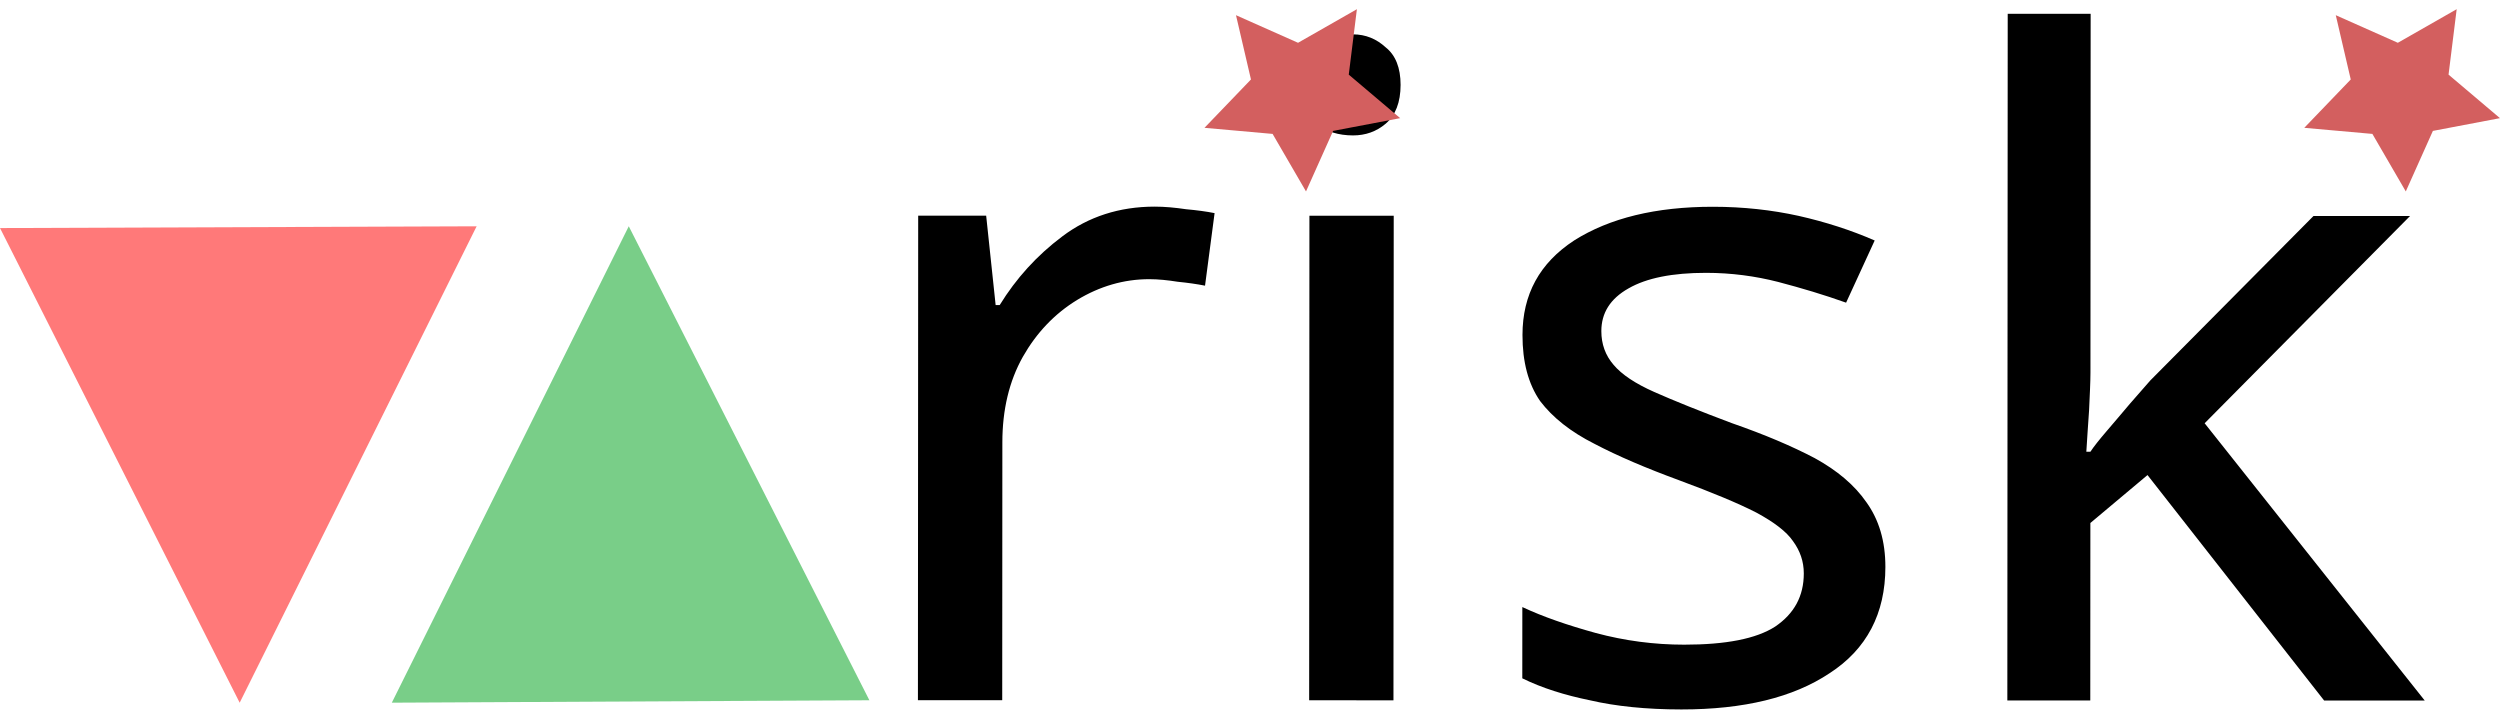
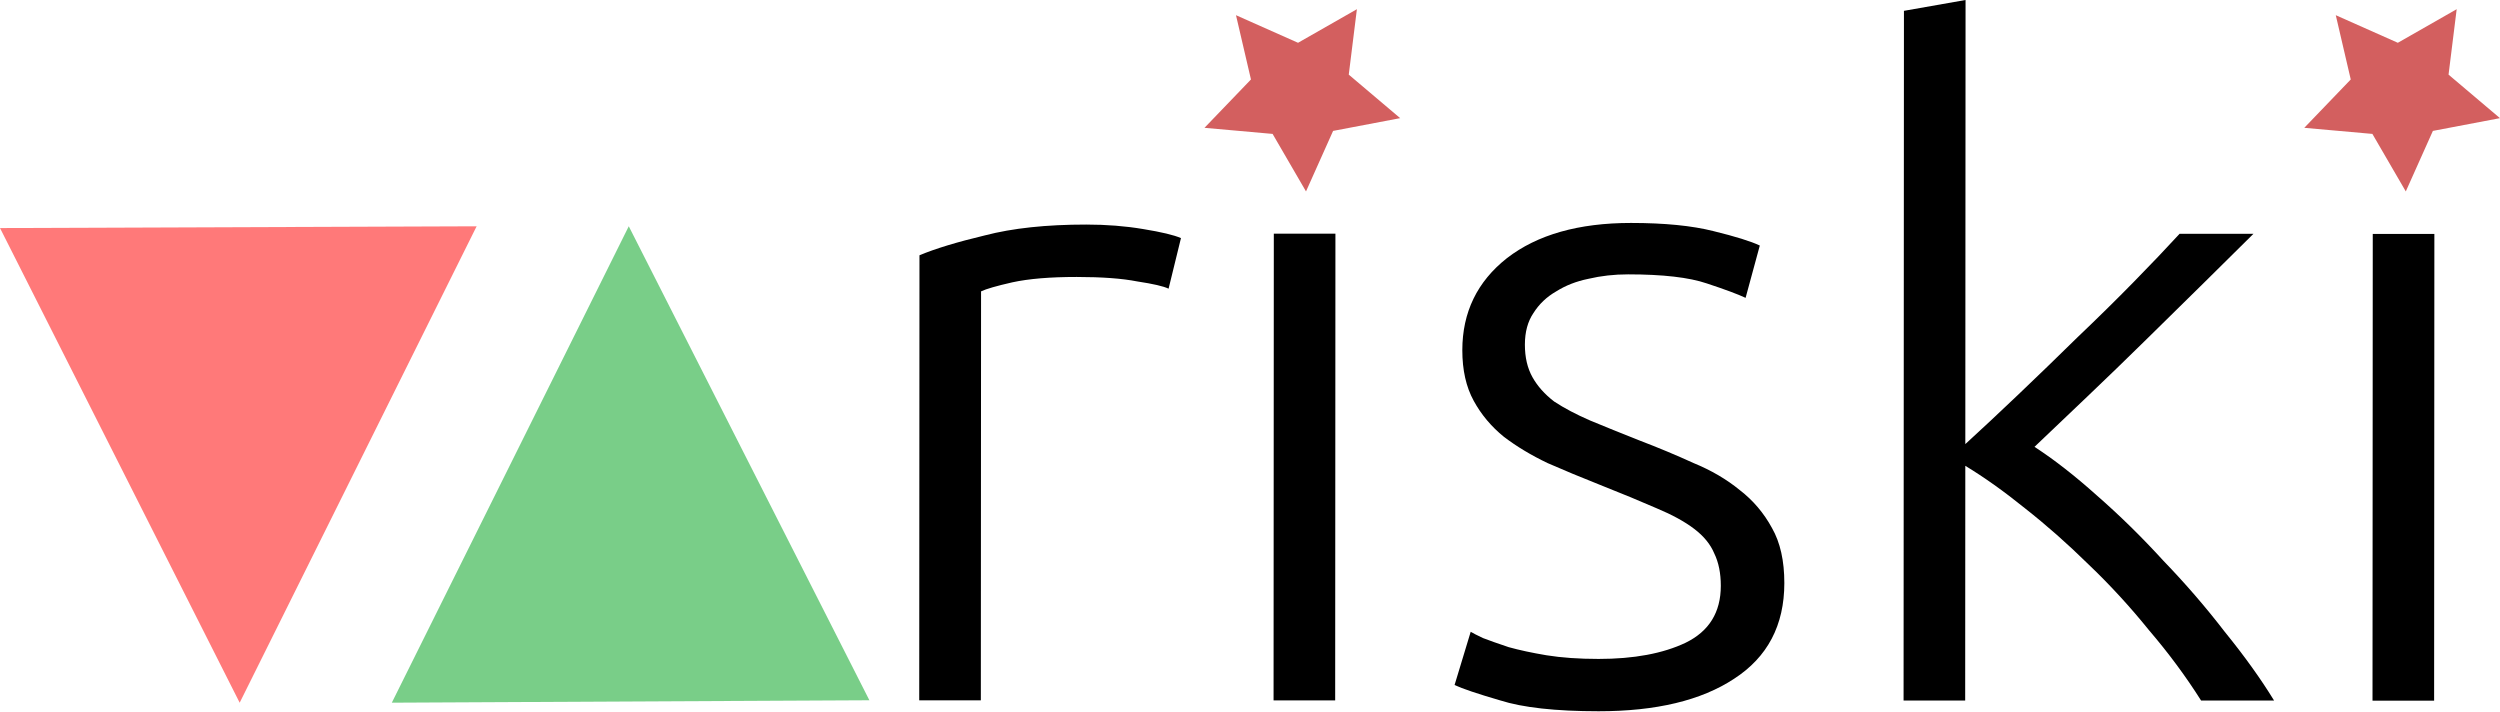
<svg xmlns="http://www.w3.org/2000/svg" xmlns:ns1="http://www.openswatchbook.org/uri/2009/osb" width="256" height="72.84" viewBox="0 0 256 72.84" version="1.1" id="SVGRoot">
  <defs id="defs10">
    <linearGradient id="linearGradient5484" ns1:paint="gradient">
      <stop style="stop-color:#999999;stop-opacity:1;" offset="0" id="stop5480" />
      <stop style="stop-color:#999999;stop-opacity:0;" offset="1" id="stop5482" />
    </linearGradient>
  </defs>
  <g id="layer1" style="display:inline" transform="translate(156.9652,15.89917)" />
  <g id="layer4" transform="translate(156.9652,15.89917)">
-     <g id="g7026" transform="matrix(8.093326,0,0,8.093326,-159.9516,-15.89916)">
-       <g transform="matrix(1.095062,0,0,1.054787,-2.916584,-11.70472)" id="g6963" style="display:inline">
-         <text xml:space="preserve" style="font-style:normal;font-variant:normal;font-weight:300;font-stretch:normal;font-size:10.887px;line-height:1.25;font-family:'Ubuntu Nerd Font';-inkscape-font-specification:'Ubuntu Nerd Font, Light';font-variant-ligatures:normal;font-variant-caps:normal;font-variant-numeric:normal;font-feature-settings:normal;text-align:start;letter-spacing:0px;word-spacing:0px;writing-mode:lr-tb;text-anchor:start;fill:#000000;fill-opacity:1;stroke:none;stroke-width:0.272" x="12.622" y="19.599" id="text59" transform="matrix(1.005405,2.5463923e-4,-5.1452598e-4,0.9946238,0,0)">
-           <tspan x="12.622" y="19.599" id="tspan61" style="font-style:normal;font-variant:normal;font-weight:300;font-stretch:normal;font-size:10.887px;font-family:'Ubuntu Nerd Font';-inkscape-font-specification:'Ubuntu Nerd Font, Light';font-variant-ligatures:normal;font-variant-caps:normal;font-variant-numeric:normal;font-feature-settings:normal;text-align:start;writing-mode:lr-tb;text-anchor:start;fill:#000000;stroke-width:0.272">riski</tspan>
-           <tspan x="12.622" y="33.208" style="font-style:normal;font-variant:normal;font-weight:300;font-stretch:normal;font-size:10.887px;font-family:'Ubuntu Nerd Font';-inkscape-font-specification:'Ubuntu Nerd Font, Light';font-variant-ligatures:normal;font-variant-caps:normal;font-variant-numeric:normal;font-feature-settings:normal;text-align:start;writing-mode:lr-tb;text-anchor:start;fill:#000000;stroke-width:0.272" id="tspan126" />
-         </text>
-         <path style="fill:#d35f5f" id="path63" d="m 19.178,12.514 -0.775,0.153 -0.313,0.726 -0.386,-0.69 -0.787,-0.073 0.537,-0.58 -0.173,-0.771 0.717,0.331 0.68,-0.403 -0.094,0.785 z" />
-         <path style="fill:#d35f5f" id="path63-0" d="m 31.885,12.514 -0.775,0.153 -0.313,0.726 -0.386,-0.69 -0.787,-0.073 0.537,-0.58 -0.173,-0.771 0.717,0.331 0.68,-0.403 -0.094,0.785 z" />
+     <g style="display:inline" id="g6963" transform="matrix(8.862697,0,0,8.536733,-183.5565,-110.6293)">
+       <g aria-label="riski " transform="matrix(1.005405,2.5463923e-4,-5.1452598e-4,0.9946238,0,0)" style="font-style:normal;font-variant:normal;font-weight:300;font-stretch:normal;font-size:10.887px;line-height:1.25;font-family:'Ubuntu Nerd Font';-inkscape-font-specification:'Ubuntu Nerd Font, Light';font-variant-ligatures:normal;font-variant-caps:normal;font-variant-numeric:normal;font-feature-settings:normal;text-align:start;letter-spacing:0px;word-spacing:0px;writing-mode:lr-tb;text-anchor:start;fill:#000000;fill-opacity:1;stroke:none;stroke-width:0.272" id="text59">
+         <path d="m 15.475,13.861 q 0.348,0 0.653,0.054 0.316,0.054 0.435,0.109 l -0.142,0.61 q -0.087,-0.044 -0.359,-0.087 -0.261,-0.054 -0.697,-0.054 -0.457,0 -0.74,0.065 -0.272,0.065 -0.359,0.109 v 4.932 h -0.708 v -5.367 q 0.272,-0.12 0.751,-0.24 0.479,-0.131 1.165,-0.131 z" style="font-style:normal;font-variant:normal;font-weight:300;font-stretch:normal;font-size:10.887px;font-family:'Ubuntu Nerd Font';-inkscape-font-specification:'Ubuntu Nerd Font, Light';font-variant-ligatures:normal;font-variant-caps:normal;font-variant-numeric:normal;font-feature-settings:normal;text-align:start;writing-mode:lr-tb;text-anchor:start;fill:#000000;stroke-width:0.272" id="path842" />
+         <path d="m 18.338,19.599 h -0.708 v -5.629 h 0.708 z m 0.163,-7.327 q 0,0.25 -0.152,0.403 -0.152,0.142 -0.37,0.142 -0.218,0 -0.37,-0.142 -0.152,-0.152 -0.152,-0.403 0,-0.25 0.152,-0.392 0.152,-0.152 0.37,-0.152 0.218,0 0.37,0.152 0.152,0.142 0.152,0.392 z" style="font-style:normal;font-variant:normal;font-weight:300;font-stretch:normal;font-size:10.887px;font-family:'Ubuntu Nerd Font';-inkscape-font-specification:'Ubuntu Nerd Font, Light';font-variant-ligatures:normal;font-variant-caps:normal;font-variant-numeric:normal;font-feature-settings:normal;text-align:start;writing-mode:lr-tb;text-anchor:start;fill:#000000;stroke-width:0.272" id="path844" />
+         <path d="m 21.364,19.098 q 0.61,0 1.002,-0.196 0.403,-0.207 0.403,-0.686 0,-0.229 -0.076,-0.392 -0.065,-0.163 -0.229,-0.294 -0.163,-0.131 -0.435,-0.25 -0.261,-0.12 -0.653,-0.283 -0.316,-0.131 -0.599,-0.261 -0.283,-0.142 -0.501,-0.316 -0.218,-0.185 -0.348,-0.435 -0.131,-0.25 -0.131,-0.61 0,-0.686 0.512,-1.11 0.523,-0.425 1.426,-0.425 0.577,0 0.947,0.098 0.381,0.098 0.533,0.174 l -0.163,0.631 q -0.131,-0.065 -0.446,-0.174 -0.305,-0.109 -0.904,-0.109 -0.24,0 -0.457,0.054 -0.207,0.044 -0.37,0.152 -0.163,0.098 -0.261,0.261 -0.098,0.152 -0.098,0.381 0,0.229 0.087,0.392 0.087,0.163 0.25,0.294 0.174,0.12 0.414,0.229 0.25,0.109 0.566,0.24 0.327,0.131 0.621,0.272 0.305,0.131 0.533,0.327 0.229,0.185 0.37,0.457 0.142,0.261 0.142,0.664 0,0.762 -0.577,1.154 -0.566,0.392 -1.557,0.392 -0.74,0 -1.132,-0.131 -0.392,-0.12 -0.523,-0.185 l 0.185,-0.642 q 0.033,0.022 0.142,0.076 0.109,0.044 0.294,0.109 0.185,0.054 0.435,0.098 0.261,0.044 0.599,0.044 z" style="font-style:normal;font-variant:normal;font-weight:300;font-stretch:normal;font-size:10.887px;font-family:'Ubuntu Nerd Font';-inkscape-font-specification:'Ubuntu Nerd Font, Light';font-variant-ligatures:normal;font-variant-caps:normal;font-variant-numeric:normal;font-feature-settings:normal;text-align:start;writing-mode:lr-tb;text-anchor:start;fill:#000000;stroke-width:0.272" id="path846" />
+         <path d="m 26.373,16.539 q 0.337,0.229 0.719,0.588 0.392,0.359 0.762,0.784 0.381,0.414 0.708,0.86 0.337,0.435 0.566,0.827 H 28.289 Q 28.027,19.163 27.69,18.75 27.363,18.325 26.993,17.955 26.634,17.585 26.264,17.28 25.904,16.975 25.578,16.768 v 2.831 h -0.708 v -8.318 l 0.708,-0.131 v 5.356 q 0.272,-0.261 0.61,-0.599 0.337,-0.337 0.675,-0.686 0.348,-0.348 0.653,-0.675 0.305,-0.327 0.523,-0.577 h 0.849 q -0.25,0.261 -0.566,0.588 -0.316,0.327 -0.664,0.686 -0.337,0.348 -0.675,0.686 -0.337,0.337 -0.61,0.61 z" style="font-style:normal;font-variant:normal;font-weight:300;font-stretch:normal;font-size:10.887px;font-family:'Ubuntu Nerd Font';-inkscape-font-specification:'Ubuntu Nerd Font, Light';font-variant-ligatures:normal;font-variant-caps:normal;font-variant-numeric:normal;font-feature-settings:normal;text-align:start;writing-mode:lr-tb;text-anchor:start;fill:#000000;stroke-width:0.272" id="path848" />
+         <path d="m 30.967,19.599 h -0.708 v -5.629 h 0.708 z m 0.163,-7.327 q 0,0.25 -0.152,0.403 -0.152,0.142 -0.37,0.142 -0.218,0 -0.37,-0.142 -0.152,-0.152 -0.152,-0.403 0,-0.25 0.152,-0.392 0.152,-0.152 0.37,-0.152 0.218,0 0.37,0.152 0.152,0.142 0.152,0.392 z" style="font-style:normal;font-variant:normal;font-weight:300;font-stretch:normal;font-size:10.887px;font-family:'Ubuntu Nerd Font';-inkscape-font-specification:'Ubuntu Nerd Font, Light';font-variant-ligatures:normal;font-variant-caps:normal;font-variant-numeric:normal;font-feature-settings:normal;text-align:start;writing-mode:lr-tb;text-anchor:start;fill:#000000;stroke-width:0.272" id="path850" />
      </g>
-       <g transform="matrix(0.9624613,0,0,1,-0.8353232,-10.82407)" id="g7009">
-         <path style="opacity:1;fill:#00a21d;fill-opacity:0.526;fill-rule:nonzero;stroke:none;stroke-width:0.1;stroke-miterlimit:4;stroke-dasharray:none;stroke-opacity:1" id="path6984" d="M 12.68,19.684 -0.195,19.741 6.193,8.562 Z" transform="matrix(0.4876183,0,0,0.5392183,6.497168,9.070066)" />
-         <path style="opacity:1;fill:#ff0000;fill-opacity:0.526;fill-rule:nonzero;stroke:none;stroke-width:0.1;stroke-miterlimit:4;stroke-dasharray:none;stroke-opacity:1" id="path6984-4" d="M 12.68,19.684 -0.195,19.741 6.193,8.562 Z" transform="matrix(-0.4866387,-6.5901201e-4,5.5976668e-4,-0.5395949,7.411015,24.33928)" />
-       </g>
+       <path style="fill:#d35f5f" d="m 19.178,12.514 -0.775,0.153 -0.313,0.726 -0.386,-0.69 -0.787,-0.073 0.537,-0.58 -0.173,-0.771 0.717,0.331 0.68,-0.403 -0.094,0.785 z" id="path63" />
+       <path style="fill:#d35f5f" d="m 31.885,12.514 -0.775,0.153 -0.313,0.726 -0.386,-0.69 -0.787,-0.073 0.537,-0.58 -0.173,-0.771 0.717,0.331 0.68,-0.403 -0.094,0.785 z" id="path63-0" />
    </g>
+     <path style="opacity:1;fill:#00a21d;fill-opacity:0.526;fill-rule:nonzero;stroke:none;stroke-width:0.1;stroke-miterlimit:4;stroke-dasharray:none;stroke-opacity:1" id="path6984" d="M 12.68,19.684 -0.195,19.741 6.193,8.562 Z" transform="matrix(3.798309,0,0,4.36407,-116.1024,-30.09486)" />
+     <path style="opacity:1;fill:#ff0000;fill-opacity:0.526;fill-rule:nonzero;stroke:none;stroke-width:0.1;stroke-miterlimit:4;stroke-dasharray:none;stroke-opacity:1" id="path6984-4" d="M 12.68,19.684 -0.195,19.741 6.193,8.562 Z" transform="matrix(-3.790678,-0.0053336,0.00436031,-4.367117,-108.984,93.48385)" />
  </g>
</svg>
